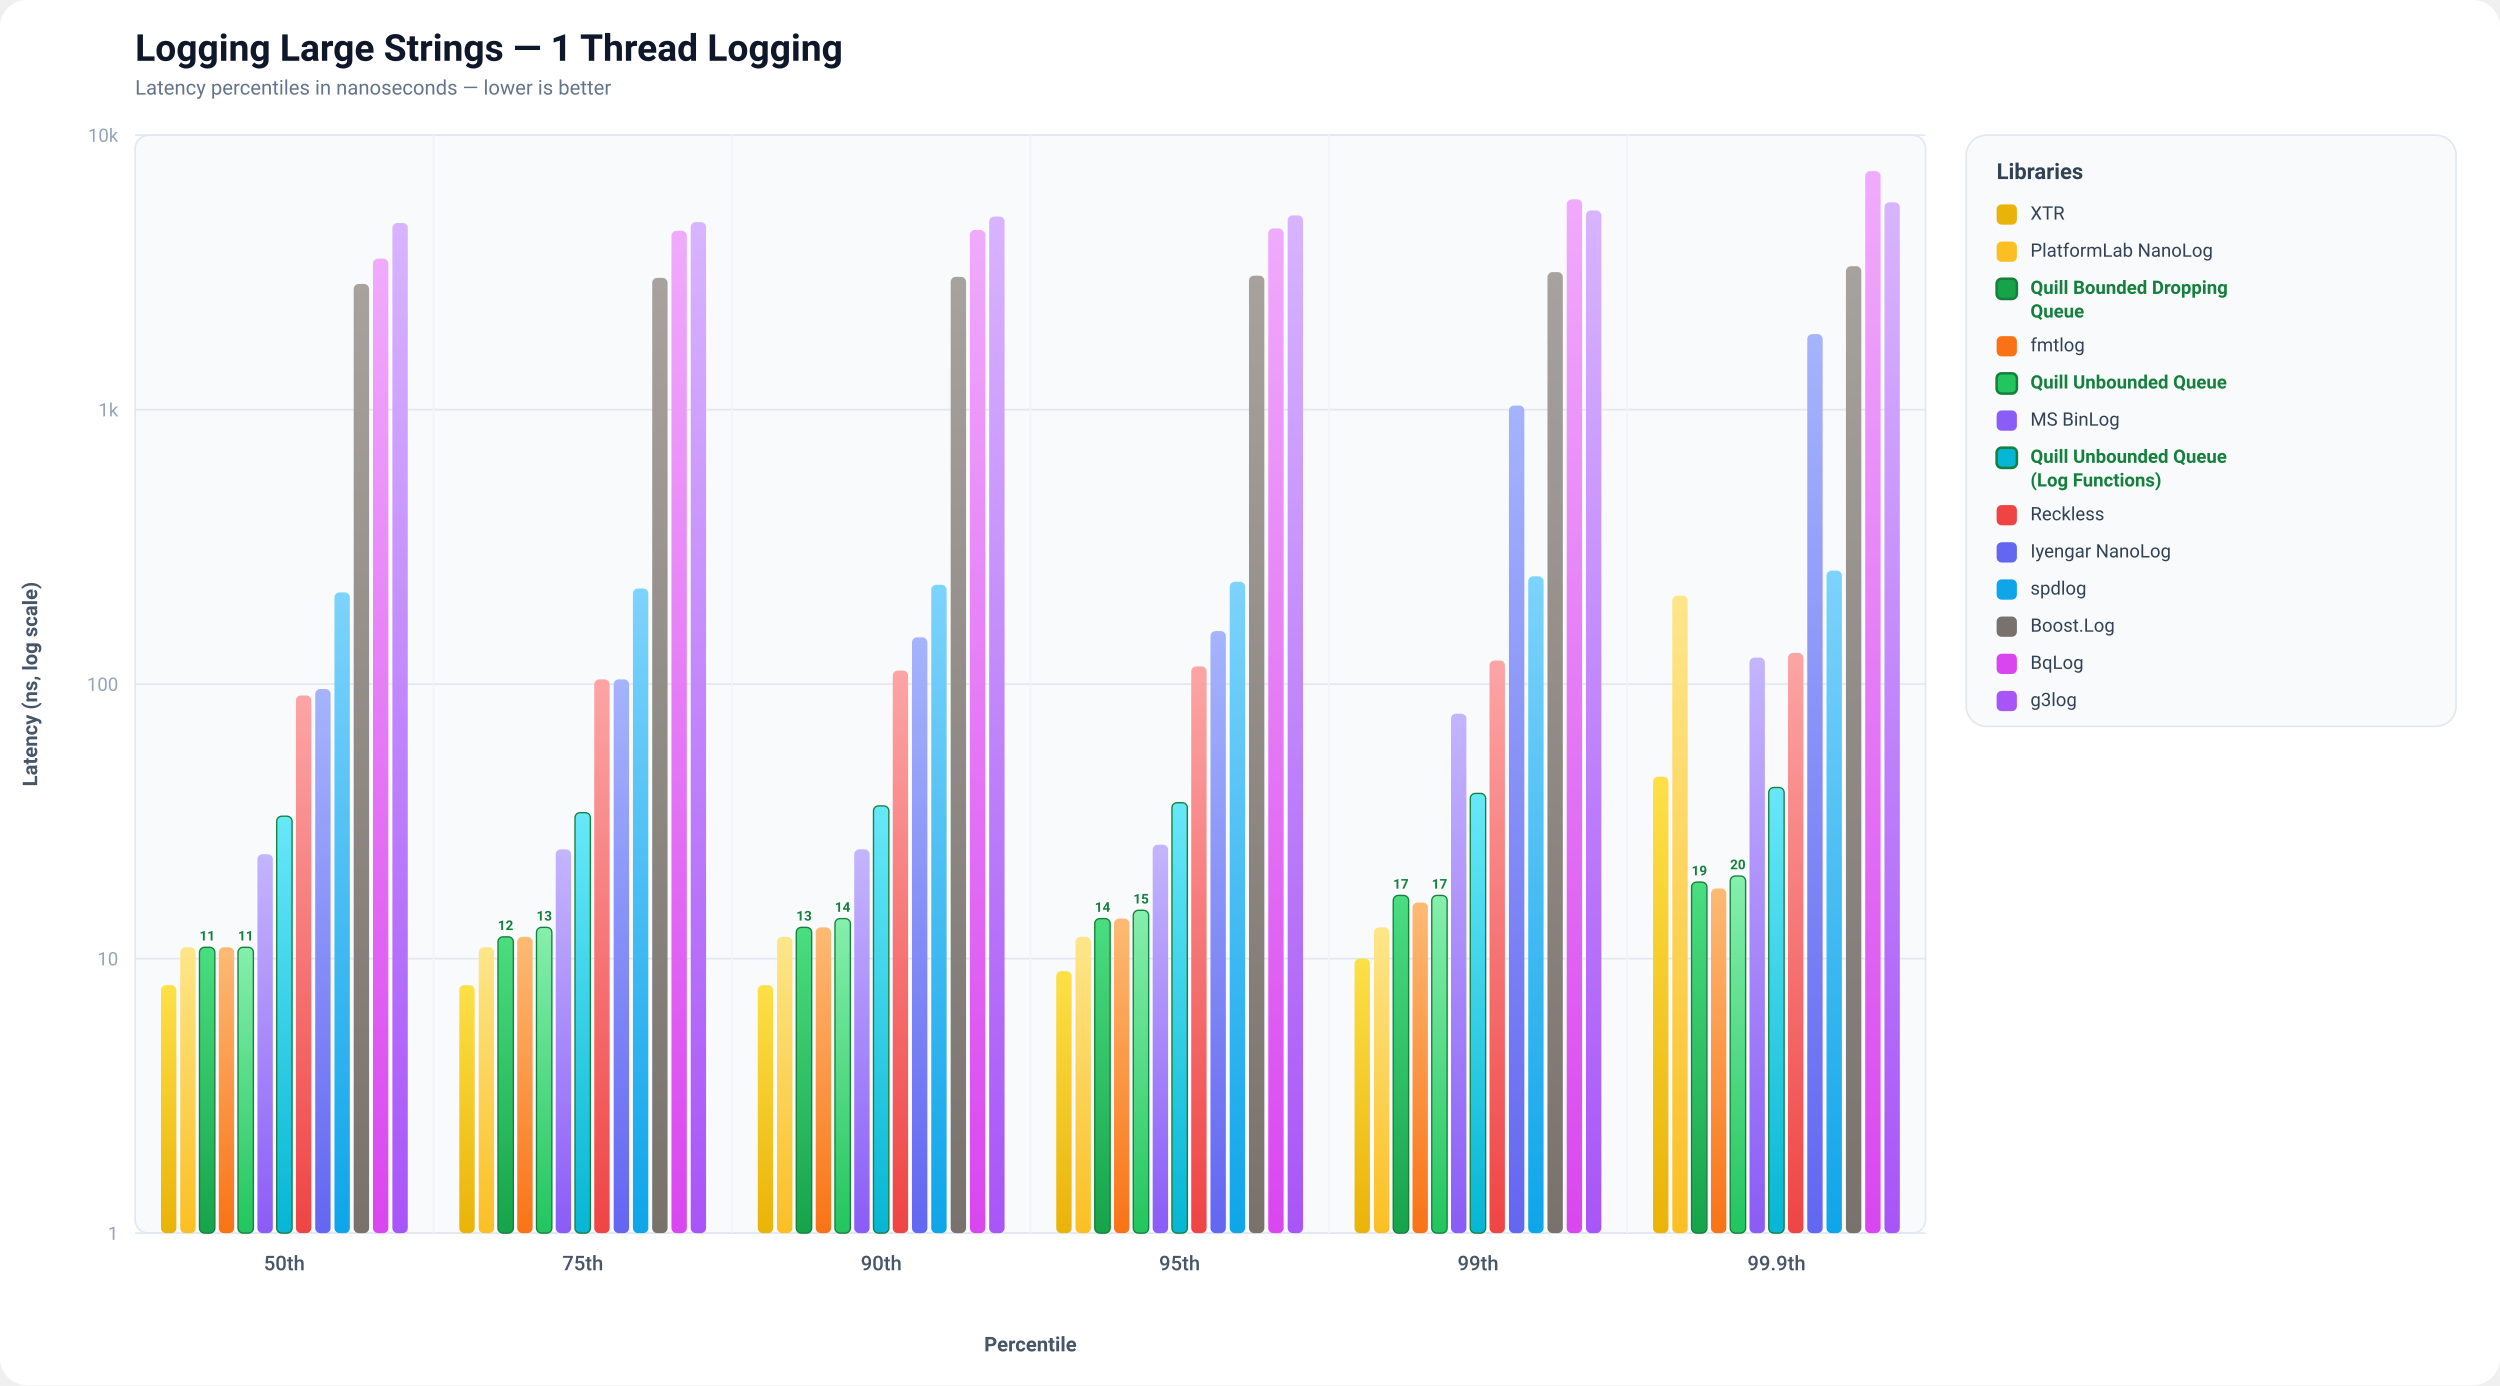
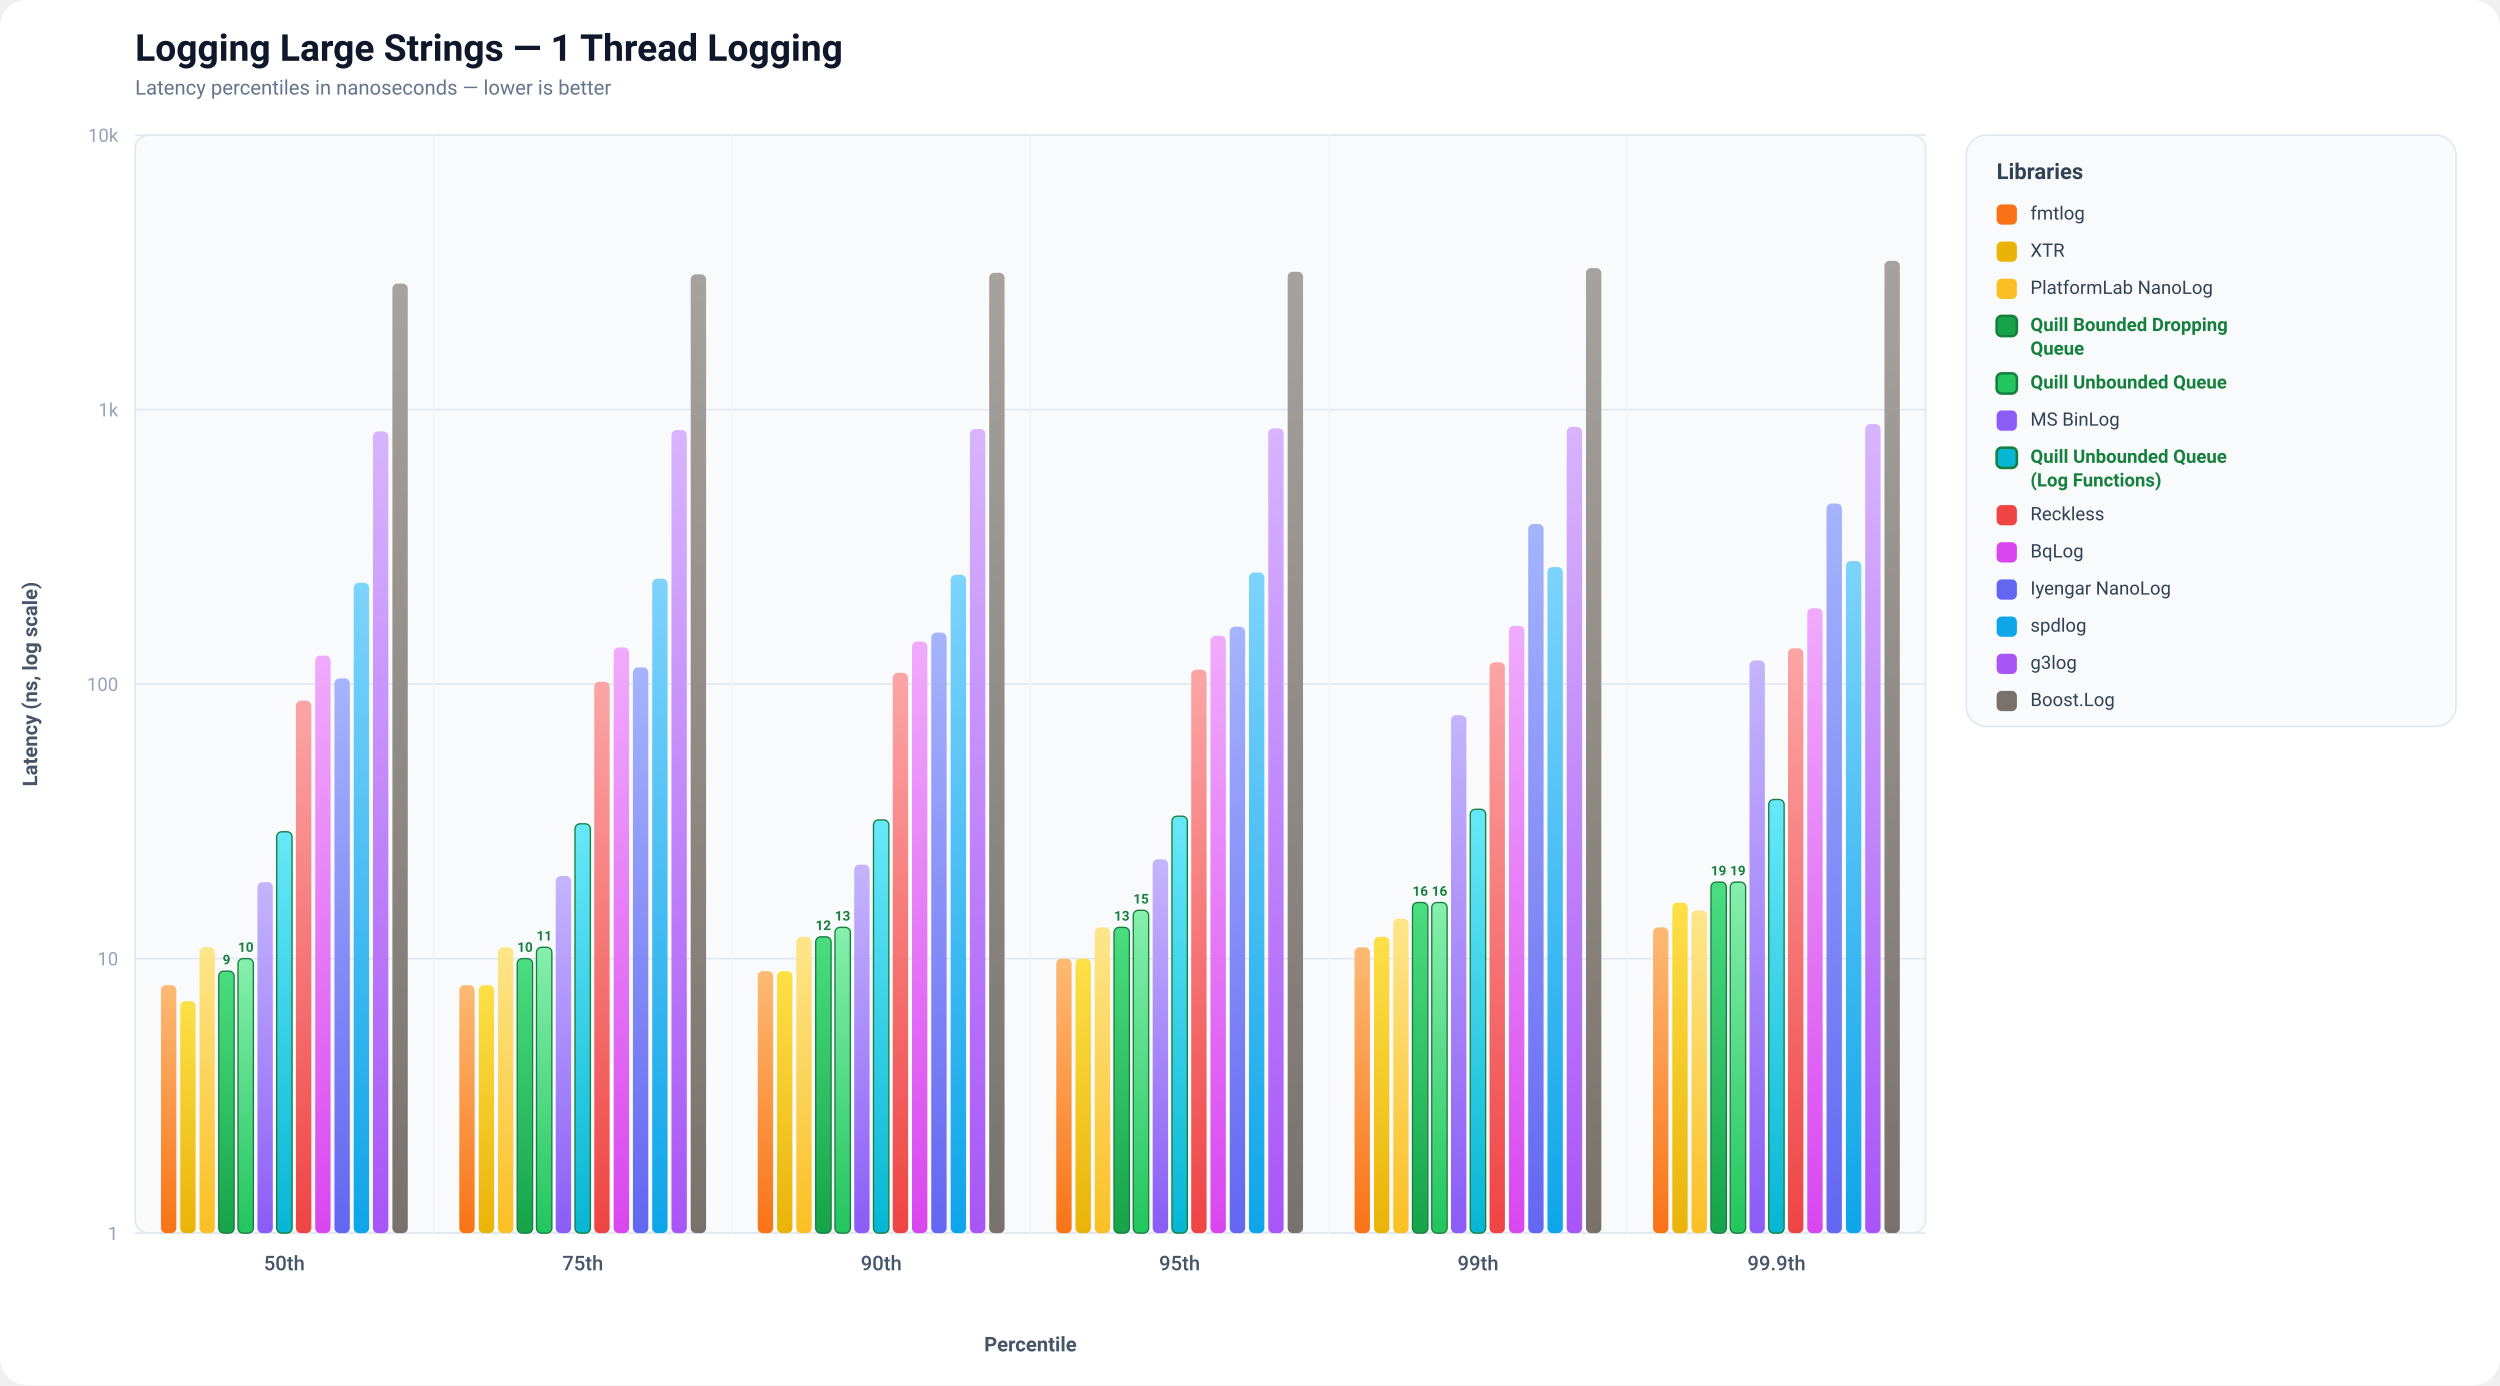
<svg xmlns="http://www.w3.org/2000/svg" width="1480" height="820" viewBox="0 0 1480 820">
  <defs>
+     <linearGradient id="grad_fmtlog" x1="0" y1="0" x2="0" y2="1">
+       <stop offset="0%" stop-color="#fdba74" />
+       <stop offset="100%" stop-color="#f97316" />
+     </linearGradient>
    <linearGradient id="grad_XTR" x1="0" y1="0" x2="0" y2="1">
      <stop offset="0%" stop-color="#fde047" />
      <stop offset="100%" stop-color="#eab308" />
    </linearGradient>
    <linearGradient id="grad_PlatformLab_NanoLog" x1="0" y1="0" x2="0" y2="1">
      <stop offset="0%" stop-color="#fde68a" />
      <stop offset="100%" stop-color="#fbbf24" />
    </linearGradient>
    <linearGradient id="grad_Quill_Bounded_Dropping_Queue" x1="0" y1="0" x2="0" y2="1">
      <stop offset="0%" stop-color="#4ade80" />
      <stop offset="100%" stop-color="#16a34a" />
    </linearGradient>
-     <linearGradient id="grad_fmtlog" x1="0" y1="0" x2="0" y2="1">
-       <stop offset="0%" stop-color="#fdba74" />
-       <stop offset="100%" stop-color="#f97316" />
-     </linearGradient>
    <linearGradient id="grad_Quill_Unbounded_Queue" x1="0" y1="0" x2="0" y2="1">
      <stop offset="0%" stop-color="#86efac" />
      <stop offset="100%" stop-color="#22c55e" />
    </linearGradient>
    <linearGradient id="grad_MS_BinLog" x1="0" y1="0" x2="0" y2="1">
      <stop offset="0%" stop-color="#c4b5fd" />
      <stop offset="100%" stop-color="#8b5cf6" />
    </linearGradient>
    <linearGradient id="grad_Quill_Unbounded_Queue__Log_Functions_" x1="0" y1="0" x2="0" y2="1">
      <stop offset="0%" stop-color="#67e8f9" />
      <stop offset="100%" stop-color="#06b6d4" />
    </linearGradient>
    <linearGradient id="grad_Reckless" x1="0" y1="0" x2="0" y2="1">
      <stop offset="0%" stop-color="#fca5a5" />
      <stop offset="100%" stop-color="#ef4444" />
    </linearGradient>
+     <linearGradient id="grad_BqLog" x1="0" y1="0" x2="0" y2="1">
+       <stop offset="0%" stop-color="#f0abfc" />
+       <stop offset="100%" stop-color="#d946ef" />
+     </linearGradient>
    <linearGradient id="grad_Iyengar_NanoLog" x1="0" y1="0" x2="0" y2="1">
      <stop offset="0%" stop-color="#a5b4fc" />
      <stop offset="100%" stop-color="#6366f1" />
    </linearGradient>
    <linearGradient id="grad_spdlog" x1="0" y1="0" x2="0" y2="1">
      <stop offset="0%" stop-color="#7dd3fc" />
      <stop offset="100%" stop-color="#0ea5e9" />
    </linearGradient>
+     <linearGradient id="grad_g3log" x1="0" y1="0" x2="0" y2="1">
+       <stop offset="0%" stop-color="#d8b4fe" />
+       <stop offset="100%" stop-color="#a855f7" />
+     </linearGradient>
    <linearGradient id="grad_Boost_Log" x1="0" y1="0" x2="0" y2="1">
      <stop offset="0%" stop-color="#a8a29e" />
      <stop offset="100%" stop-color="#78716c" />
-     </linearGradient>
-     <linearGradient id="grad_BqLog" x1="0" y1="0" x2="0" y2="1">
-       <stop offset="0%" stop-color="#f0abfc" />
-       <stop offset="100%" stop-color="#d946ef" />
-     </linearGradient>
-     <linearGradient id="grad_g3log" x1="0" y1="0" x2="0" y2="1">
-       <stop offset="0%" stop-color="#d8b4fe" />
-       <stop offset="100%" stop-color="#a855f7" />
    </linearGradient>
  </defs>
  <rect width="100%" height="100%" fill="#ffffff" rx="16" />
  <text x="80.0" y="36.0" font-family="-apple-system, BlinkMacSystemFont, Segoe UI, Roboto, Helvetica Neue, Arial, sans-serif" font-size="22" font-weight="700" text-anchor="start" fill="#0f172a">Logging Large Strings — 1 Thread Logging</text>
  <text x="80.0" y="56.0" font-family="-apple-system, BlinkMacSystemFont, Segoe UI, Roboto, Helvetica Neue, Arial, sans-serif" font-size="12" font-weight="400" text-anchor="start" fill="#64748b">Latency percentiles in nanoseconds — lower is better</text>
  <rect x="80" y="80" width="1060" height="650" rx="8" fill="#f8fafc" stroke="#e2e8f0" stroke-width="1" />
  <line x1="80" y1="730.0" x2="1140" y2="730.0" stroke="#e2e8f0" stroke-width="1" />
  <text x="70.0" y="734.0" font-family="-apple-system, BlinkMacSystemFont, Segoe UI, Roboto, Helvetica Neue, Arial, sans-serif" font-size="11" font-weight="400" text-anchor="end" fill="#94a3b8">1</text>
  <line x1="80" y1="567.5" x2="1140" y2="567.5" stroke="#e2e8f0" stroke-width="1" />
  <text x="70.0" y="571.5" font-family="-apple-system, BlinkMacSystemFont, Segoe UI, Roboto, Helvetica Neue, Arial, sans-serif" font-size="11" font-weight="400" text-anchor="end" fill="#94a3b8">10</text>
  <line x1="80" y1="405.0" x2="1140" y2="405.0" stroke="#e2e8f0" stroke-width="1" />
  <text x="70.0" y="409.0" font-family="-apple-system, BlinkMacSystemFont, Segoe UI, Roboto, Helvetica Neue, Arial, sans-serif" font-size="11" font-weight="400" text-anchor="end" fill="#94a3b8">100</text>
  <line x1="80" y1="242.5" x2="1140" y2="242.5" stroke="#e2e8f0" stroke-width="1" />
  <text x="70.0" y="246.5" font-family="-apple-system, BlinkMacSystemFont, Segoe UI, Roboto, Helvetica Neue, Arial, sans-serif" font-size="11" font-weight="400" text-anchor="end" fill="#94a3b8">1k</text>
  <line x1="80" y1="80.0" x2="1140" y2="80.0" stroke="#e2e8f0" stroke-width="1" />
  <text x="70.0" y="84.0" font-family="-apple-system, BlinkMacSystemFont, Segoe UI, Roboto, Helvetica Neue, Arial, sans-serif" font-size="11" font-weight="400" text-anchor="end" fill="#94a3b8">10k</text>
  <text x="168.3" y="752.0" font-family="-apple-system, BlinkMacSystemFont, Segoe UI, Roboto, Helvetica Neue, Arial, sans-serif" font-size="12" font-weight="500" text-anchor="middle" fill="#475569">50th</text>
-   <rect x="95.3" y="583.2" width="9.1" height="146.8" rx="3" fill="url(#grad_XTR)" />
-   <rect x="106.7" y="560.8" width="9.1" height="169.2" rx="3" fill="url(#grad_PlatformLab_NanoLog)" />
-   <rect x="118.1" y="560.8" width="9.1" height="169.2" rx="3" fill="url(#grad_Quill_Bounded_Dropping_Queue)" stroke="#15803d" stroke-width="0.8" />
-   <rect x="129.5" y="560.8" width="9.1" height="169.2" rx="3" fill="url(#grad_fmtlog)" />
-   <rect x="140.9" y="560.8" width="9.1" height="169.2" rx="3" fill="url(#grad_Quill_Unbounded_Queue)" stroke="#15803d" stroke-width="0.8" />
-   <rect x="152.4" y="505.7" width="9.1" height="224.3" rx="3" fill="url(#grad_MS_BinLog)" />
-   <rect x="163.8" y="483.2" width="9.1" height="246.8" rx="3" fill="url(#grad_Quill_Unbounded_Queue__Log_Functions_)" stroke="#15803d" stroke-width="0.8" />
-   <rect x="175.2" y="411.7" width="9.1" height="318.3" rx="3" fill="url(#grad_Reckless)" />
-   <rect x="186.6" y="407.9" width="9.1" height="322.1" rx="3" fill="url(#grad_Iyengar_NanoLog)" />
-   <rect x="198.0" y="350.7" width="9.1" height="379.3" rx="3" fill="url(#grad_spdlog)" />
-   <rect x="209.4" y="168.1" width="9.1" height="561.9" rx="3" fill="url(#grad_Boost_Log)" />
-   <rect x="220.8" y="153.1" width="9.1" height="576.9" rx="3" fill="url(#grad_BqLog)" />
-   <rect x="232.3" y="132.0" width="9.1" height="598.0" rx="3" fill="url(#grad_g3log)" />
+   <rect x="95.3" y="583.2" width="9.1" height="146.8" rx="3" fill="url(#grad_fmtlog)" />
+   <rect x="106.7" y="592.7" width="9.1" height="137.3" rx="3" fill="url(#grad_XTR)" />
+   <rect x="118.1" y="560.8" width="9.1" height="169.2" rx="3" fill="url(#grad_PlatformLab_NanoLog)" />
+   <rect x="129.5" y="574.9" width="9.1" height="155.1" rx="3" fill="url(#grad_Quill_Bounded_Dropping_Queue)" stroke="#15803d" stroke-width="0.8" />
+   <rect x="140.9" y="567.5" width="9.1" height="162.5" rx="3" fill="url(#grad_Quill_Unbounded_Queue)" stroke="#15803d" stroke-width="0.8" />
+   <rect x="152.4" y="522.2" width="9.1" height="207.8" rx="3" fill="url(#grad_MS_BinLog)" />
+   <rect x="163.8" y="492.4" width="9.1" height="237.6" rx="3" fill="url(#grad_Quill_Unbounded_Queue__Log_Functions_)" stroke="#15803d" stroke-width="0.8" />
+   <rect x="175.2" y="414.8" width="9.1" height="315.2" rx="3" fill="url(#grad_Reckless)" />
+   <rect x="186.6" y="388.1" width="9.1" height="341.9" rx="3" fill="url(#grad_BqLog)" />
+   <rect x="198.0" y="401.6" width="9.1" height="328.4" rx="3" fill="url(#grad_Iyengar_NanoLog)" />
+   <rect x="209.4" y="345.0" width="9.1" height="385.0" rx="3" fill="url(#grad_spdlog)" />
+   <rect x="220.8" y="255.4" width="9.1" height="474.6" rx="3" fill="url(#grad_g3log)" />
+   <rect x="232.3" y="167.9" width="9.1" height="562.1" rx="3" fill="url(#grad_Boost_Log)" />
  <line x1="256.7" y1="80" x2="256.7" y2="730" stroke="#f1f5f9" stroke-width="1" />
  <text x="345.0" y="752.0" font-family="-apple-system, BlinkMacSystemFont, Segoe UI, Roboto, Helvetica Neue, Arial, sans-serif" font-size="12" font-weight="500" text-anchor="middle" fill="#475569">75th</text>
-   <rect x="271.9" y="583.2" width="9.1" height="146.8" rx="3" fill="url(#grad_XTR)" />
-   <rect x="283.4" y="560.8" width="9.1" height="169.2" rx="3" fill="url(#grad_PlatformLab_NanoLog)" />
-   <rect x="294.8" y="554.6" width="9.1" height="175.4" rx="3" fill="url(#grad_Quill_Bounded_Dropping_Queue)" stroke="#15803d" stroke-width="0.8" />
-   <rect x="306.2" y="554.6" width="9.1" height="175.4" rx="3" fill="url(#grad_fmtlog)" />
-   <rect x="317.6" y="549.0" width="9.1" height="181.0" rx="3" fill="url(#grad_Quill_Unbounded_Queue)" stroke="#15803d" stroke-width="0.8" />
-   <rect x="329.0" y="502.8" width="9.1" height="227.2" rx="3" fill="url(#grad_MS_BinLog)" />
-   <rect x="340.4" y="481.1" width="9.1" height="248.9" rx="3" fill="url(#grad_Quill_Unbounded_Queue__Log_Functions_)" stroke="#15803d" stroke-width="0.8" />
-   <rect x="351.8" y="402.2" width="9.1" height="327.8" rx="3" fill="url(#grad_Reckless)" />
-   <rect x="363.3" y="402.2" width="9.1" height="327.8" rx="3" fill="url(#grad_Iyengar_NanoLog)" />
-   <rect x="374.7" y="348.4" width="9.1" height="381.6" rx="3" fill="url(#grad_spdlog)" />
-   <rect x="386.1" y="164.5" width="9.1" height="565.5" rx="3" fill="url(#grad_Boost_Log)" />
-   <rect x="397.5" y="136.6" width="9.1" height="593.4" rx="3" fill="url(#grad_BqLog)" />
-   <rect x="408.9" y="131.5" width="9.1" height="598.5" rx="3" fill="url(#grad_g3log)" />
+   <rect x="271.9" y="583.2" width="9.1" height="146.8" rx="3" fill="url(#grad_fmtlog)" />
+   <rect x="283.4" y="583.2" width="9.1" height="146.8" rx="3" fill="url(#grad_XTR)" />
+   <rect x="294.8" y="560.8" width="9.1" height="169.2" rx="3" fill="url(#grad_PlatformLab_NanoLog)" />
+   <rect x="306.2" y="567.5" width="9.1" height="162.5" rx="3" fill="url(#grad_Quill_Bounded_Dropping_Queue)" stroke="#15803d" stroke-width="0.8" />
+   <rect x="317.6" y="560.8" width="9.1" height="169.2" rx="3" fill="url(#grad_Quill_Unbounded_Queue)" stroke="#15803d" stroke-width="0.8" />
+   <rect x="329.0" y="518.6" width="9.1" height="211.4" rx="3" fill="url(#grad_MS_BinLog)" />
+   <rect x="340.4" y="487.7" width="9.1" height="242.3" rx="3" fill="url(#grad_Quill_Unbounded_Queue__Log_Functions_)" stroke="#15803d" stroke-width="0.8" />
+   <rect x="351.8" y="403.6" width="9.1" height="326.4" rx="3" fill="url(#grad_Reckless)" />
+   <rect x="363.3" y="383.3" width="9.1" height="346.7" rx="3" fill="url(#grad_BqLog)" />
+   <rect x="374.7" y="395.1" width="9.1" height="334.9" rx="3" fill="url(#grad_Iyengar_NanoLog)" />
+   <rect x="386.1" y="342.6" width="9.1" height="387.4" rx="3" fill="url(#grad_spdlog)" />
+   <rect x="397.5" y="254.6" width="9.1" height="475.4" rx="3" fill="url(#grad_g3log)" />
+   <rect x="408.9" y="162.4" width="9.1" height="567.6" rx="3" fill="url(#grad_Boost_Log)" />
  <line x1="433.3" y1="80" x2="433.3" y2="730" stroke="#f1f5f9" stroke-width="1" />
  <text x="521.7" y="752.0" font-family="-apple-system, BlinkMacSystemFont, Segoe UI, Roboto, Helvetica Neue, Arial, sans-serif" font-size="12" font-weight="500" text-anchor="middle" fill="#475569">90th</text>
-   <rect x="448.6" y="583.2" width="9.1" height="146.8" rx="3" fill="url(#grad_XTR)" />
-   <rect x="460.0" y="554.6" width="9.1" height="175.4" rx="3" fill="url(#grad_PlatformLab_NanoLog)" />
-   <rect x="471.4" y="549.0" width="9.1" height="181.0" rx="3" fill="url(#grad_Quill_Bounded_Dropping_Queue)" stroke="#15803d" stroke-width="0.8" />
-   <rect x="482.9" y="549.0" width="9.1" height="181.0" rx="3" fill="url(#grad_fmtlog)" />
-   <rect x="494.3" y="543.8" width="9.1" height="186.2" rx="3" fill="url(#grad_Quill_Unbounded_Queue)" stroke="#15803d" stroke-width="0.8" />
-   <rect x="505.7" y="502.8" width="9.1" height="227.2" rx="3" fill="url(#grad_MS_BinLog)" />
-   <rect x="517.1" y="477.1" width="9.1" height="252.9" rx="3" fill="url(#grad_Quill_Unbounded_Queue__Log_Functions_)" stroke="#15803d" stroke-width="0.8" />
-   <rect x="528.5" y="397.0" width="9.1" height="333.0" rx="3" fill="url(#grad_Reckless)" />
-   <rect x="539.9" y="377.3" width="9.1" height="352.7" rx="3" fill="url(#grad_Iyengar_NanoLog)" />
-   <rect x="551.3" y="346.2" width="9.1" height="383.8" rx="3" fill="url(#grad_spdlog)" />
-   <rect x="562.8" y="163.9" width="9.1" height="566.1" rx="3" fill="url(#grad_Boost_Log)" />
-   <rect x="574.2" y="136.1" width="9.1" height="593.9" rx="3" fill="url(#grad_BqLog)" />
-   <rect x="585.6" y="128.2" width="9.1" height="601.8" rx="3" fill="url(#grad_g3log)" />
+   <rect x="448.6" y="574.9" width="9.1" height="155.1" rx="3" fill="url(#grad_fmtlog)" />
+   <rect x="460.0" y="574.9" width="9.1" height="155.1" rx="3" fill="url(#grad_XTR)" />
+   <rect x="471.4" y="554.6" width="9.1" height="175.4" rx="3" fill="url(#grad_PlatformLab_NanoLog)" />
+   <rect x="482.9" y="554.6" width="9.1" height="175.4" rx="3" fill="url(#grad_Quill_Bounded_Dropping_Queue)" stroke="#15803d" stroke-width="0.8" />
+   <rect x="494.3" y="549.0" width="9.1" height="181.0" rx="3" fill="url(#grad_Quill_Unbounded_Queue)" stroke="#15803d" stroke-width="0.8" />
+   <rect x="505.7" y="511.9" width="9.1" height="218.1" rx="3" fill="url(#grad_MS_BinLog)" />
+   <rect x="517.1" y="485.4" width="9.1" height="244.6" rx="3" fill="url(#grad_Quill_Unbounded_Queue__Log_Functions_)" stroke="#15803d" stroke-width="0.8" />
+   <rect x="528.5" y="398.3" width="9.1" height="331.7" rx="3" fill="url(#grad_Reckless)" />
+   <rect x="539.9" y="379.8" width="9.1" height="350.2" rx="3" fill="url(#grad_BqLog)" />
+   <rect x="551.3" y="374.5" width="9.1" height="355.5" rx="3" fill="url(#grad_Iyengar_NanoLog)" />
+   <rect x="562.8" y="340.3" width="9.1" height="389.7" rx="3" fill="url(#grad_spdlog)" />
+   <rect x="574.2" y="254.0" width="9.1" height="476.0" rx="3" fill="url(#grad_g3log)" />
+   <rect x="585.6" y="161.5" width="9.1" height="568.5" rx="3" fill="url(#grad_Boost_Log)" />
  <line x1="610.0" y1="80" x2="610.0" y2="730" stroke="#f1f5f9" stroke-width="1" />
  <text x="698.3" y="752.0" font-family="-apple-system, BlinkMacSystemFont, Segoe UI, Roboto, Helvetica Neue, Arial, sans-serif" font-size="12" font-weight="500" text-anchor="middle" fill="#475569">95th</text>
-   <rect x="625.3" y="574.9" width="9.1" height="155.1" rx="3" fill="url(#grad_XTR)" />
-   <rect x="636.7" y="554.6" width="9.1" height="175.4" rx="3" fill="url(#grad_PlatformLab_NanoLog)" />
-   <rect x="648.1" y="543.8" width="9.1" height="186.2" rx="3" fill="url(#grad_Quill_Bounded_Dropping_Queue)" stroke="#15803d" stroke-width="0.8" />
-   <rect x="659.5" y="543.8" width="9.1" height="186.2" rx="3" fill="url(#grad_fmtlog)" />
+   <rect x="625.3" y="567.5" width="9.1" height="162.5" rx="3" fill="url(#grad_fmtlog)" />
+   <rect x="636.7" y="567.5" width="9.1" height="162.5" rx="3" fill="url(#grad_XTR)" />
+   <rect x="648.1" y="549.0" width="9.1" height="181.0" rx="3" fill="url(#grad_PlatformLab_NanoLog)" />
+   <rect x="659.5" y="549.0" width="9.1" height="181.0" rx="3" fill="url(#grad_Quill_Bounded_Dropping_Queue)" stroke="#15803d" stroke-width="0.8" />
  <rect x="670.9" y="538.9" width="9.1" height="191.1" rx="3" fill="url(#grad_Quill_Unbounded_Queue)" stroke="#15803d" stroke-width="0.8" />
-   <rect x="682.4" y="500.1" width="9.1" height="229.9" rx="3" fill="url(#grad_MS_BinLog)" />
-   <rect x="693.8" y="475.2" width="9.1" height="254.8" rx="3" fill="url(#grad_Quill_Unbounded_Queue__Log_Functions_)" stroke="#15803d" stroke-width="0.8" />
-   <rect x="705.2" y="394.5" width="9.1" height="335.5" rx="3" fill="url(#grad_Reckless)" />
-   <rect x="716.6" y="373.6" width="9.1" height="356.4" rx="3" fill="url(#grad_Iyengar_NanoLog)" />
-   <rect x="728.0" y="344.4" width="9.1" height="385.6" rx="3" fill="url(#grad_spdlog)" />
-   <rect x="739.4" y="163.2" width="9.1" height="566.8" rx="3" fill="url(#grad_Boost_Log)" />
-   <rect x="750.8" y="135.2" width="9.1" height="594.8" rx="3" fill="url(#grad_BqLog)" />
-   <rect x="762.3" y="127.5" width="9.1" height="602.5" rx="3" fill="url(#grad_g3log)" />
+   <rect x="682.4" y="508.7" width="9.1" height="221.3" rx="3" fill="url(#grad_MS_BinLog)" />
+   <rect x="693.8" y="483.2" width="9.1" height="246.8" rx="3" fill="url(#grad_Quill_Unbounded_Queue__Log_Functions_)" stroke="#15803d" stroke-width="0.8" />
+   <rect x="705.2" y="396.4" width="9.1" height="333.6" rx="3" fill="url(#grad_Reckless)" />
+   <rect x="716.6" y="376.4" width="9.1" height="353.6" rx="3" fill="url(#grad_BqLog)" />
+   <rect x="728.0" y="371.0" width="9.1" height="359.0" rx="3" fill="url(#grad_Iyengar_NanoLog)" />
+   <rect x="739.4" y="338.9" width="9.1" height="391.1" rx="3" fill="url(#grad_spdlog)" />
+   <rect x="750.8" y="253.6" width="9.1" height="476.4" rx="3" fill="url(#grad_g3log)" />
+   <rect x="762.3" y="160.9" width="9.1" height="569.1" rx="3" fill="url(#grad_Boost_Log)" />
  <line x1="786.7" y1="80" x2="786.7" y2="730" stroke="#f1f5f9" stroke-width="1" />
  <text x="875.0" y="752.0" font-family="-apple-system, BlinkMacSystemFont, Segoe UI, Roboto, Helvetica Neue, Arial, sans-serif" font-size="12" font-weight="500" text-anchor="middle" fill="#475569">99th</text>
-   <rect x="801.9" y="567.5" width="9.1" height="162.5" rx="3" fill="url(#grad_XTR)" />
-   <rect x="813.4" y="549.0" width="9.1" height="181.0" rx="3" fill="url(#grad_PlatformLab_NanoLog)" />
-   <rect x="824.8" y="530.1" width="9.1" height="199.9" rx="3" fill="url(#grad_Quill_Bounded_Dropping_Queue)" stroke="#15803d" stroke-width="0.8" />
-   <rect x="836.2" y="534.3" width="9.1" height="195.7" rx="3" fill="url(#grad_fmtlog)" />
-   <rect x="847.6" y="530.1" width="9.1" height="199.9" rx="3" fill="url(#grad_Quill_Unbounded_Queue)" stroke="#15803d" stroke-width="0.8" />
-   <rect x="859.0" y="422.5" width="9.1" height="307.5" rx="3" fill="url(#grad_MS_BinLog)" />
-   <rect x="870.4" y="469.7" width="9.1" height="260.3" rx="3" fill="url(#grad_Quill_Unbounded_Queue__Log_Functions_)" stroke="#15803d" stroke-width="0.8" />
-   <rect x="881.8" y="391.0" width="9.1" height="339.0" rx="3" fill="url(#grad_Reckless)" />
-   <rect x="893.3" y="240.1" width="9.1" height="489.9" rx="3" fill="url(#grad_Iyengar_NanoLog)" />
-   <rect x="904.7" y="341.2" width="9.1" height="388.8" rx="3" fill="url(#grad_spdlog)" />
-   <rect x="916.1" y="161.1" width="9.1" height="568.9" rx="3" fill="url(#grad_Boost_Log)" />
-   <rect x="927.5" y="118.0" width="9.1" height="612.0" rx="3" fill="url(#grad_BqLog)" />
-   <rect x="938.9" y="124.6" width="9.1" height="605.4" rx="3" fill="url(#grad_g3log)" />
+   <rect x="801.9" y="560.8" width="9.1" height="169.2" rx="3" fill="url(#grad_fmtlog)" />
+   <rect x="813.4" y="554.6" width="9.1" height="175.4" rx="3" fill="url(#grad_XTR)" />
+   <rect x="824.8" y="543.8" width="9.1" height="186.2" rx="3" fill="url(#grad_PlatformLab_NanoLog)" />
+   <rect x="836.2" y="534.3" width="9.1" height="195.7" rx="3" fill="url(#grad_Quill_Bounded_Dropping_Queue)" stroke="#15803d" stroke-width="0.8" />
+   <rect x="847.6" y="534.3" width="9.1" height="195.7" rx="3" fill="url(#grad_Quill_Unbounded_Queue)" stroke="#15803d" stroke-width="0.8" />
+   <rect x="859.0" y="423.4" width="9.1" height="306.6" rx="3" fill="url(#grad_MS_BinLog)" />
+   <rect x="870.4" y="479.1" width="9.1" height="250.9" rx="3" fill="url(#grad_Quill_Unbounded_Queue__Log_Functions_)" stroke="#15803d" stroke-width="0.8" />
+   <rect x="881.8" y="392.1" width="9.1" height="337.9" rx="3" fill="url(#grad_Reckless)" />
+   <rect x="893.3" y="370.5" width="9.1" height="359.5" rx="3" fill="url(#grad_BqLog)" />
+   <rect x="904.7" y="310.2" width="9.1" height="419.8" rx="3" fill="url(#grad_Iyengar_NanoLog)" />
+   <rect x="916.1" y="335.7" width="9.1" height="394.3" rx="3" fill="url(#grad_spdlog)" />
+   <rect x="927.5" y="252.7" width="9.1" height="477.3" rx="3" fill="url(#grad_g3log)" />
+   <rect x="938.9" y="158.7" width="9.1" height="571.3" rx="3" fill="url(#grad_Boost_Log)" />
  <line x1="963.3" y1="80" x2="963.3" y2="730" stroke="#f1f5f9" stroke-width="1" />
  <text x="1051.7" y="752.0" font-family="-apple-system, BlinkMacSystemFont, Segoe UI, Roboto, Helvetica Neue, Arial, sans-serif" font-size="12" font-weight="500" text-anchor="middle" fill="#475569">99.9th</text>
-   <rect x="978.6" y="459.8" width="9.1" height="270.2" rx="3" fill="url(#grad_XTR)" />
-   <rect x="990.0" y="352.6" width="9.1" height="377.4" rx="3" fill="url(#grad_PlatformLab_NanoLog)" />
-   <rect x="1001.4" y="522.2" width="9.1" height="207.8" rx="3" fill="url(#grad_Quill_Bounded_Dropping_Queue)" stroke="#15803d" stroke-width="0.8" />
-   <rect x="1012.9" y="526.0" width="9.1" height="204.0" rx="3" fill="url(#grad_fmtlog)" />
-   <rect x="1024.3" y="518.6" width="9.1" height="211.4" rx="3" fill="url(#grad_Quill_Unbounded_Queue)" stroke="#15803d" stroke-width="0.8" />
-   <rect x="1035.7" y="389.3" width="9.1" height="340.7" rx="3" fill="url(#grad_MS_BinLog)" />
-   <rect x="1047.1" y="466.2" width="9.1" height="263.8" rx="3" fill="url(#grad_Quill_Unbounded_Queue__Log_Functions_)" stroke="#15803d" stroke-width="0.8" />
-   <rect x="1058.5" y="386.5" width="9.1" height="343.5" rx="3" fill="url(#grad_Reckless)" />
-   <rect x="1069.9" y="197.8" width="9.1" height="532.2" rx="3" fill="url(#grad_Iyengar_NanoLog)" />
-   <rect x="1081.3" y="337.8" width="9.1" height="392.2" rx="3" fill="url(#grad_spdlog)" />
-   <rect x="1092.8" y="157.6" width="9.1" height="572.4" rx="3" fill="url(#grad_Boost_Log)" />
-   <rect x="1104.2" y="101.3" width="9.1" height="628.7" rx="3" fill="url(#grad_BqLog)" />
-   <rect x="1115.6" y="119.8" width="9.1" height="610.2" rx="3" fill="url(#grad_g3log)" />
-   <text x="122.7" y="556.8" font-family="-apple-system, BlinkMacSystemFont, Segoe UI, Roboto, Helvetica Neue, Arial, sans-serif" font-size="8" font-weight="700" text-anchor="middle" fill="#15803d">11</text>
-   <text x="145.5" y="556.8" font-family="-apple-system, BlinkMacSystemFont, Segoe UI, Roboto, Helvetica Neue, Arial, sans-serif" font-size="8" font-weight="700" text-anchor="middle" fill="#15803d">11</text>
-   <text x="299.3" y="550.6" font-family="-apple-system, BlinkMacSystemFont, Segoe UI, Roboto, Helvetica Neue, Arial, sans-serif" font-size="8" font-weight="700" text-anchor="middle" fill="#15803d">12</text>
-   <text x="322.2" y="545.0" font-family="-apple-system, BlinkMacSystemFont, Segoe UI, Roboto, Helvetica Neue, Arial, sans-serif" font-size="8" font-weight="700" text-anchor="middle" fill="#15803d">13</text>
-   <text x="476.0" y="545.0" font-family="-apple-system, BlinkMacSystemFont, Segoe UI, Roboto, Helvetica Neue, Arial, sans-serif" font-size="8" font-weight="700" text-anchor="middle" fill="#15803d">13</text>
-   <text x="498.8" y="539.8" font-family="-apple-system, BlinkMacSystemFont, Segoe UI, Roboto, Helvetica Neue, Arial, sans-serif" font-size="8" font-weight="700" text-anchor="middle" fill="#15803d">14</text>
-   <text x="652.7" y="539.8" font-family="-apple-system, BlinkMacSystemFont, Segoe UI, Roboto, Helvetica Neue, Arial, sans-serif" font-size="8" font-weight="700" text-anchor="middle" fill="#15803d">14</text>
+   <rect x="978.6" y="549.0" width="9.1" height="181.0" rx="3" fill="url(#grad_fmtlog)" />
+   <rect x="990.0" y="534.3" width="9.1" height="195.7" rx="3" fill="url(#grad_XTR)" />
+   <rect x="1001.4" y="538.9" width="9.1" height="191.1" rx="3" fill="url(#grad_PlatformLab_NanoLog)" />
+   <rect x="1012.9" y="522.2" width="9.1" height="207.8" rx="3" fill="url(#grad_Quill_Bounded_Dropping_Queue)" stroke="#15803d" stroke-width="0.8" />
+   <rect x="1024.3" y="522.2" width="9.1" height="207.8" rx="3" fill="url(#grad_Quill_Unbounded_Queue)" stroke="#15803d" stroke-width="0.8" />
+   <rect x="1035.7" y="391.0" width="9.1" height="339.0" rx="3" fill="url(#grad_MS_BinLog)" />
+   <rect x="1047.1" y="473.3" width="9.1" height="256.7" rx="3" fill="url(#grad_Quill_Unbounded_Queue__Log_Functions_)" stroke="#15803d" stroke-width="0.8" />
+   <rect x="1058.5" y="383.8" width="9.1" height="346.2" rx="3" fill="url(#grad_Reckless)" />
+   <rect x="1069.9" y="360.1" width="9.1" height="369.9" rx="3" fill="url(#grad_BqLog)" />
+   <rect x="1081.3" y="298.1" width="9.1" height="431.9" rx="3" fill="url(#grad_Iyengar_NanoLog)" />
+   <rect x="1092.8" y="332.1" width="9.1" height="397.9" rx="3" fill="url(#grad_spdlog)" />
+   <rect x="1104.2" y="251.1" width="9.1" height="478.9" rx="3" fill="url(#grad_g3log)" />
+   <rect x="1115.6" y="154.4" width="9.1" height="575.6" rx="3" fill="url(#grad_Boost_Log)" />
+   <text x="134.1" y="570.9" font-family="-apple-system, BlinkMacSystemFont, Segoe UI, Roboto, Helvetica Neue, Arial, sans-serif" font-size="8" font-weight="700" text-anchor="middle" fill="#15803d">9</text>
+   <text x="145.5" y="563.5" font-family="-apple-system, BlinkMacSystemFont, Segoe UI, Roboto, Helvetica Neue, Arial, sans-serif" font-size="8" font-weight="700" text-anchor="middle" fill="#15803d">10</text>
+   <text x="310.8" y="563.5" font-family="-apple-system, BlinkMacSystemFont, Segoe UI, Roboto, Helvetica Neue, Arial, sans-serif" font-size="8" font-weight="700" text-anchor="middle" fill="#15803d">10</text>
+   <text x="322.2" y="556.8" font-family="-apple-system, BlinkMacSystemFont, Segoe UI, Roboto, Helvetica Neue, Arial, sans-serif" font-size="8" font-weight="700" text-anchor="middle" fill="#15803d">11</text>
+   <text x="487.4" y="550.6" font-family="-apple-system, BlinkMacSystemFont, Segoe UI, Roboto, Helvetica Neue, Arial, sans-serif" font-size="8" font-weight="700" text-anchor="middle" fill="#15803d">12</text>
+   <text x="498.8" y="545.0" font-family="-apple-system, BlinkMacSystemFont, Segoe UI, Roboto, Helvetica Neue, Arial, sans-serif" font-size="8" font-weight="700" text-anchor="middle" fill="#15803d">13</text>
+   <text x="664.1" y="545.0" font-family="-apple-system, BlinkMacSystemFont, Segoe UI, Roboto, Helvetica Neue, Arial, sans-serif" font-size="8" font-weight="700" text-anchor="middle" fill="#15803d">13</text>
  <text x="675.5" y="534.9" font-family="-apple-system, BlinkMacSystemFont, Segoe UI, Roboto, Helvetica Neue, Arial, sans-serif" font-size="8" font-weight="700" text-anchor="middle" fill="#15803d">15</text>
-   <text x="829.3" y="526.1" font-family="-apple-system, BlinkMacSystemFont, Segoe UI, Roboto, Helvetica Neue, Arial, sans-serif" font-size="8" font-weight="700" text-anchor="middle" fill="#15803d">17</text>
-   <text x="852.2" y="526.1" font-family="-apple-system, BlinkMacSystemFont, Segoe UI, Roboto, Helvetica Neue, Arial, sans-serif" font-size="8" font-weight="700" text-anchor="middle" fill="#15803d">17</text>
-   <text x="1006.0" y="518.2" font-family="-apple-system, BlinkMacSystemFont, Segoe UI, Roboto, Helvetica Neue, Arial, sans-serif" font-size="8" font-weight="700" text-anchor="middle" fill="#15803d">19</text>
-   <text x="1028.8" y="514.6" font-family="-apple-system, BlinkMacSystemFont, Segoe UI, Roboto, Helvetica Neue, Arial, sans-serif" font-size="8" font-weight="700" text-anchor="middle" fill="#15803d">20</text>
+   <text x="840.8" y="530.3" font-family="-apple-system, BlinkMacSystemFont, Segoe UI, Roboto, Helvetica Neue, Arial, sans-serif" font-size="8" font-weight="700" text-anchor="middle" fill="#15803d">16</text>
+   <text x="852.2" y="530.3" font-family="-apple-system, BlinkMacSystemFont, Segoe UI, Roboto, Helvetica Neue, Arial, sans-serif" font-size="8" font-weight="700" text-anchor="middle" fill="#15803d">16</text>
+   <text x="1017.4" y="518.2" font-family="-apple-system, BlinkMacSystemFont, Segoe UI, Roboto, Helvetica Neue, Arial, sans-serif" font-size="8" font-weight="700" text-anchor="middle" fill="#15803d">19</text>
+   <text x="1028.8" y="518.2" font-family="-apple-system, BlinkMacSystemFont, Segoe UI, Roboto, Helvetica Neue, Arial, sans-serif" font-size="8" font-weight="700" text-anchor="middle" fill="#15803d">19</text>
  <text x="610.0" y="800.0" font-family="-apple-system, BlinkMacSystemFont, Segoe UI, Roboto, Helvetica Neue, Arial, sans-serif" font-size="12" font-weight="600" text-anchor="middle" fill="#475569">Percentile</text>
  <text x="22.0" y="405.0" font-family="-apple-system, BlinkMacSystemFont, Segoe UI, Roboto, Helvetica Neue, Arial, sans-serif" font-size="12" font-weight="600" text-anchor="middle" fill="#475569" transform="rotate(-90 22 405.0)">Latency (ns, log scale)</text>
  <rect x="1164.0" y="80.0" width="290" height="350" rx="12" fill="#f8fafc" stroke="#e2e8f0" stroke-width="1" />
  <text x="1182.0" y="106.0" font-family="-apple-system, BlinkMacSystemFont, Segoe UI, Roboto, Helvetica Neue, Arial, sans-serif" font-size="13" font-weight="700" text-anchor="start" fill="#334155">Libraries</text>
-   <rect x="1182.0" y="121.0" width="12" height="12" rx="3" fill="#eab308" />
-   <text x="1202.0" y="130.0" font-family="-apple-system, BlinkMacSystemFont, Segoe UI, Roboto, Helvetica Neue, Arial, sans-serif" font-size="11" font-weight="400" text-anchor="start" fill="#334155">XTR</text>
-   <rect x="1182.0" y="143.0" width="12" height="12" rx="3" fill="#fbbf24" />
-   <text x="1202.0" y="152.0" font-family="-apple-system, BlinkMacSystemFont, Segoe UI, Roboto, Helvetica Neue, Arial, sans-serif" font-size="11" font-weight="400" text-anchor="start" fill="#334155">PlatformLab NanoLog</text>
-   <rect x="1182.0" y="165.0" width="12" height="12" rx="3" fill="#16a34a" stroke="#15803d" stroke-width="1.5" />
-   <text x="1202.0" y="174.0" font-family="-apple-system, BlinkMacSystemFont, Segoe UI, Roboto, Helvetica Neue, Arial, sans-serif" font-size="11" font-weight="600" text-anchor="start" fill="#15803d">Quill Bounded Dropping</text>
-   <text x="1202.0" y="188.0" font-family="-apple-system, BlinkMacSystemFont, Segoe UI, Roboto, Helvetica Neue, Arial, sans-serif" font-size="11" font-weight="600" text-anchor="start" fill="#15803d">Queue</text>
-   <rect x="1182.0" y="199.0" width="12" height="12" rx="3" fill="#f97316" />
-   <text x="1202.0" y="208.0" font-family="-apple-system, BlinkMacSystemFont, Segoe UI, Roboto, Helvetica Neue, Arial, sans-serif" font-size="11" font-weight="400" text-anchor="start" fill="#334155">fmtlog</text>
+   <rect x="1182.0" y="121.0" width="12" height="12" rx="3" fill="#f97316" />
+   <text x="1202.0" y="130.0" font-family="-apple-system, BlinkMacSystemFont, Segoe UI, Roboto, Helvetica Neue, Arial, sans-serif" font-size="11" font-weight="400" text-anchor="start" fill="#334155">fmtlog</text>
+   <rect x="1182.0" y="143.0" width="12" height="12" rx="3" fill="#eab308" />
+   <text x="1202.0" y="152.0" font-family="-apple-system, BlinkMacSystemFont, Segoe UI, Roboto, Helvetica Neue, Arial, sans-serif" font-size="11" font-weight="400" text-anchor="start" fill="#334155">XTR</text>
+   <rect x="1182.0" y="165.0" width="12" height="12" rx="3" fill="#fbbf24" />
+   <text x="1202.0" y="174.0" font-family="-apple-system, BlinkMacSystemFont, Segoe UI, Roboto, Helvetica Neue, Arial, sans-serif" font-size="11" font-weight="400" text-anchor="start" fill="#334155">PlatformLab NanoLog</text>
+   <rect x="1182.0" y="187.0" width="12" height="12" rx="3" fill="#16a34a" stroke="#15803d" stroke-width="1.5" />
+   <text x="1202.0" y="196.0" font-family="-apple-system, BlinkMacSystemFont, Segoe UI, Roboto, Helvetica Neue, Arial, sans-serif" font-size="11" font-weight="600" text-anchor="start" fill="#15803d">Quill Bounded Dropping</text>
+   <text x="1202.0" y="210.0" font-family="-apple-system, BlinkMacSystemFont, Segoe UI, Roboto, Helvetica Neue, Arial, sans-serif" font-size="11" font-weight="600" text-anchor="start" fill="#15803d">Queue</text>
  <rect x="1182.0" y="221.0" width="12" height="12" rx="3" fill="#22c55e" stroke="#15803d" stroke-width="1.5" />
  <text x="1202.0" y="230.0" font-family="-apple-system, BlinkMacSystemFont, Segoe UI, Roboto, Helvetica Neue, Arial, sans-serif" font-size="11" font-weight="600" text-anchor="start" fill="#15803d">Quill Unbounded Queue</text>
  <rect x="1182.0" y="243.0" width="12" height="12" rx="3" fill="#8b5cf6" />
  <text x="1202.0" y="252.0" font-family="-apple-system, BlinkMacSystemFont, Segoe UI, Roboto, Helvetica Neue, Arial, sans-serif" font-size="11" font-weight="400" text-anchor="start" fill="#334155">MS BinLog</text>
  <rect x="1182.0" y="265.0" width="12" height="12" rx="3" fill="#06b6d4" stroke="#15803d" stroke-width="1.5" />
  <text x="1202.0" y="274.0" font-family="-apple-system, BlinkMacSystemFont, Segoe UI, Roboto, Helvetica Neue, Arial, sans-serif" font-size="11" font-weight="600" text-anchor="start" fill="#15803d">Quill Unbounded Queue</text>
  <text x="1202.0" y="288.0" font-family="-apple-system, BlinkMacSystemFont, Segoe UI, Roboto, Helvetica Neue, Arial, sans-serif" font-size="11" font-weight="600" text-anchor="start" fill="#15803d">(Log Functions)</text>
  <rect x="1182.0" y="299.0" width="12" height="12" rx="3" fill="#ef4444" />
  <text x="1202.0" y="308.0" font-family="-apple-system, BlinkMacSystemFont, Segoe UI, Roboto, Helvetica Neue, Arial, sans-serif" font-size="11" font-weight="400" text-anchor="start" fill="#334155">Reckless</text>
-   <rect x="1182.0" y="321.0" width="12" height="12" rx="3" fill="#6366f1" />
-   <text x="1202.0" y="330.0" font-family="-apple-system, BlinkMacSystemFont, Segoe UI, Roboto, Helvetica Neue, Arial, sans-serif" font-size="11" font-weight="400" text-anchor="start" fill="#334155">Iyengar NanoLog</text>
-   <rect x="1182.0" y="343.0" width="12" height="12" rx="3" fill="#0ea5e9" />
-   <text x="1202.0" y="352.0" font-family="-apple-system, BlinkMacSystemFont, Segoe UI, Roboto, Helvetica Neue, Arial, sans-serif" font-size="11" font-weight="400" text-anchor="start" fill="#334155">spdlog</text>
-   <rect x="1182.0" y="365.0" width="12" height="12" rx="3" fill="#78716c" />
-   <text x="1202.0" y="374.0" font-family="-apple-system, BlinkMacSystemFont, Segoe UI, Roboto, Helvetica Neue, Arial, sans-serif" font-size="11" font-weight="400" text-anchor="start" fill="#334155">Boost.Log</text>
-   <rect x="1182.0" y="387.0" width="12" height="12" rx="3" fill="#d946ef" />
-   <text x="1202.0" y="396.0" font-family="-apple-system, BlinkMacSystemFont, Segoe UI, Roboto, Helvetica Neue, Arial, sans-serif" font-size="11" font-weight="400" text-anchor="start" fill="#334155">BqLog</text>
-   <rect x="1182.0" y="409.0" width="12" height="12" rx="3" fill="#a855f7" />
-   <text x="1202.0" y="418.0" font-family="-apple-system, BlinkMacSystemFont, Segoe UI, Roboto, Helvetica Neue, Arial, sans-serif" font-size="11" font-weight="400" text-anchor="start" fill="#334155">g3log</text>
+   <rect x="1182.0" y="321.0" width="12" height="12" rx="3" fill="#d946ef" />
+   <text x="1202.0" y="330.0" font-family="-apple-system, BlinkMacSystemFont, Segoe UI, Roboto, Helvetica Neue, Arial, sans-serif" font-size="11" font-weight="400" text-anchor="start" fill="#334155">BqLog</text>
+   <rect x="1182.0" y="343.0" width="12" height="12" rx="3" fill="#6366f1" />
+   <text x="1202.0" y="352.0" font-family="-apple-system, BlinkMacSystemFont, Segoe UI, Roboto, Helvetica Neue, Arial, sans-serif" font-size="11" font-weight="400" text-anchor="start" fill="#334155">Iyengar NanoLog</text>
+   <rect x="1182.0" y="365.0" width="12" height="12" rx="3" fill="#0ea5e9" />
+   <text x="1202.0" y="374.0" font-family="-apple-system, BlinkMacSystemFont, Segoe UI, Roboto, Helvetica Neue, Arial, sans-serif" font-size="11" font-weight="400" text-anchor="start" fill="#334155">spdlog</text>
+   <rect x="1182.0" y="387.0" width="12" height="12" rx="3" fill="#a855f7" />
+   <text x="1202.0" y="396.0" font-family="-apple-system, BlinkMacSystemFont, Segoe UI, Roboto, Helvetica Neue, Arial, sans-serif" font-size="11" font-weight="400" text-anchor="start" fill="#334155">g3log</text>
+   <rect x="1182.0" y="409.0" width="12" height="12" rx="3" fill="#78716c" />
+   <text x="1202.0" y="418.0" font-family="-apple-system, BlinkMacSystemFont, Segoe UI, Roboto, Helvetica Neue, Arial, sans-serif" font-size="11" font-weight="400" text-anchor="start" fill="#334155">Boost.Log</text>
</svg>
